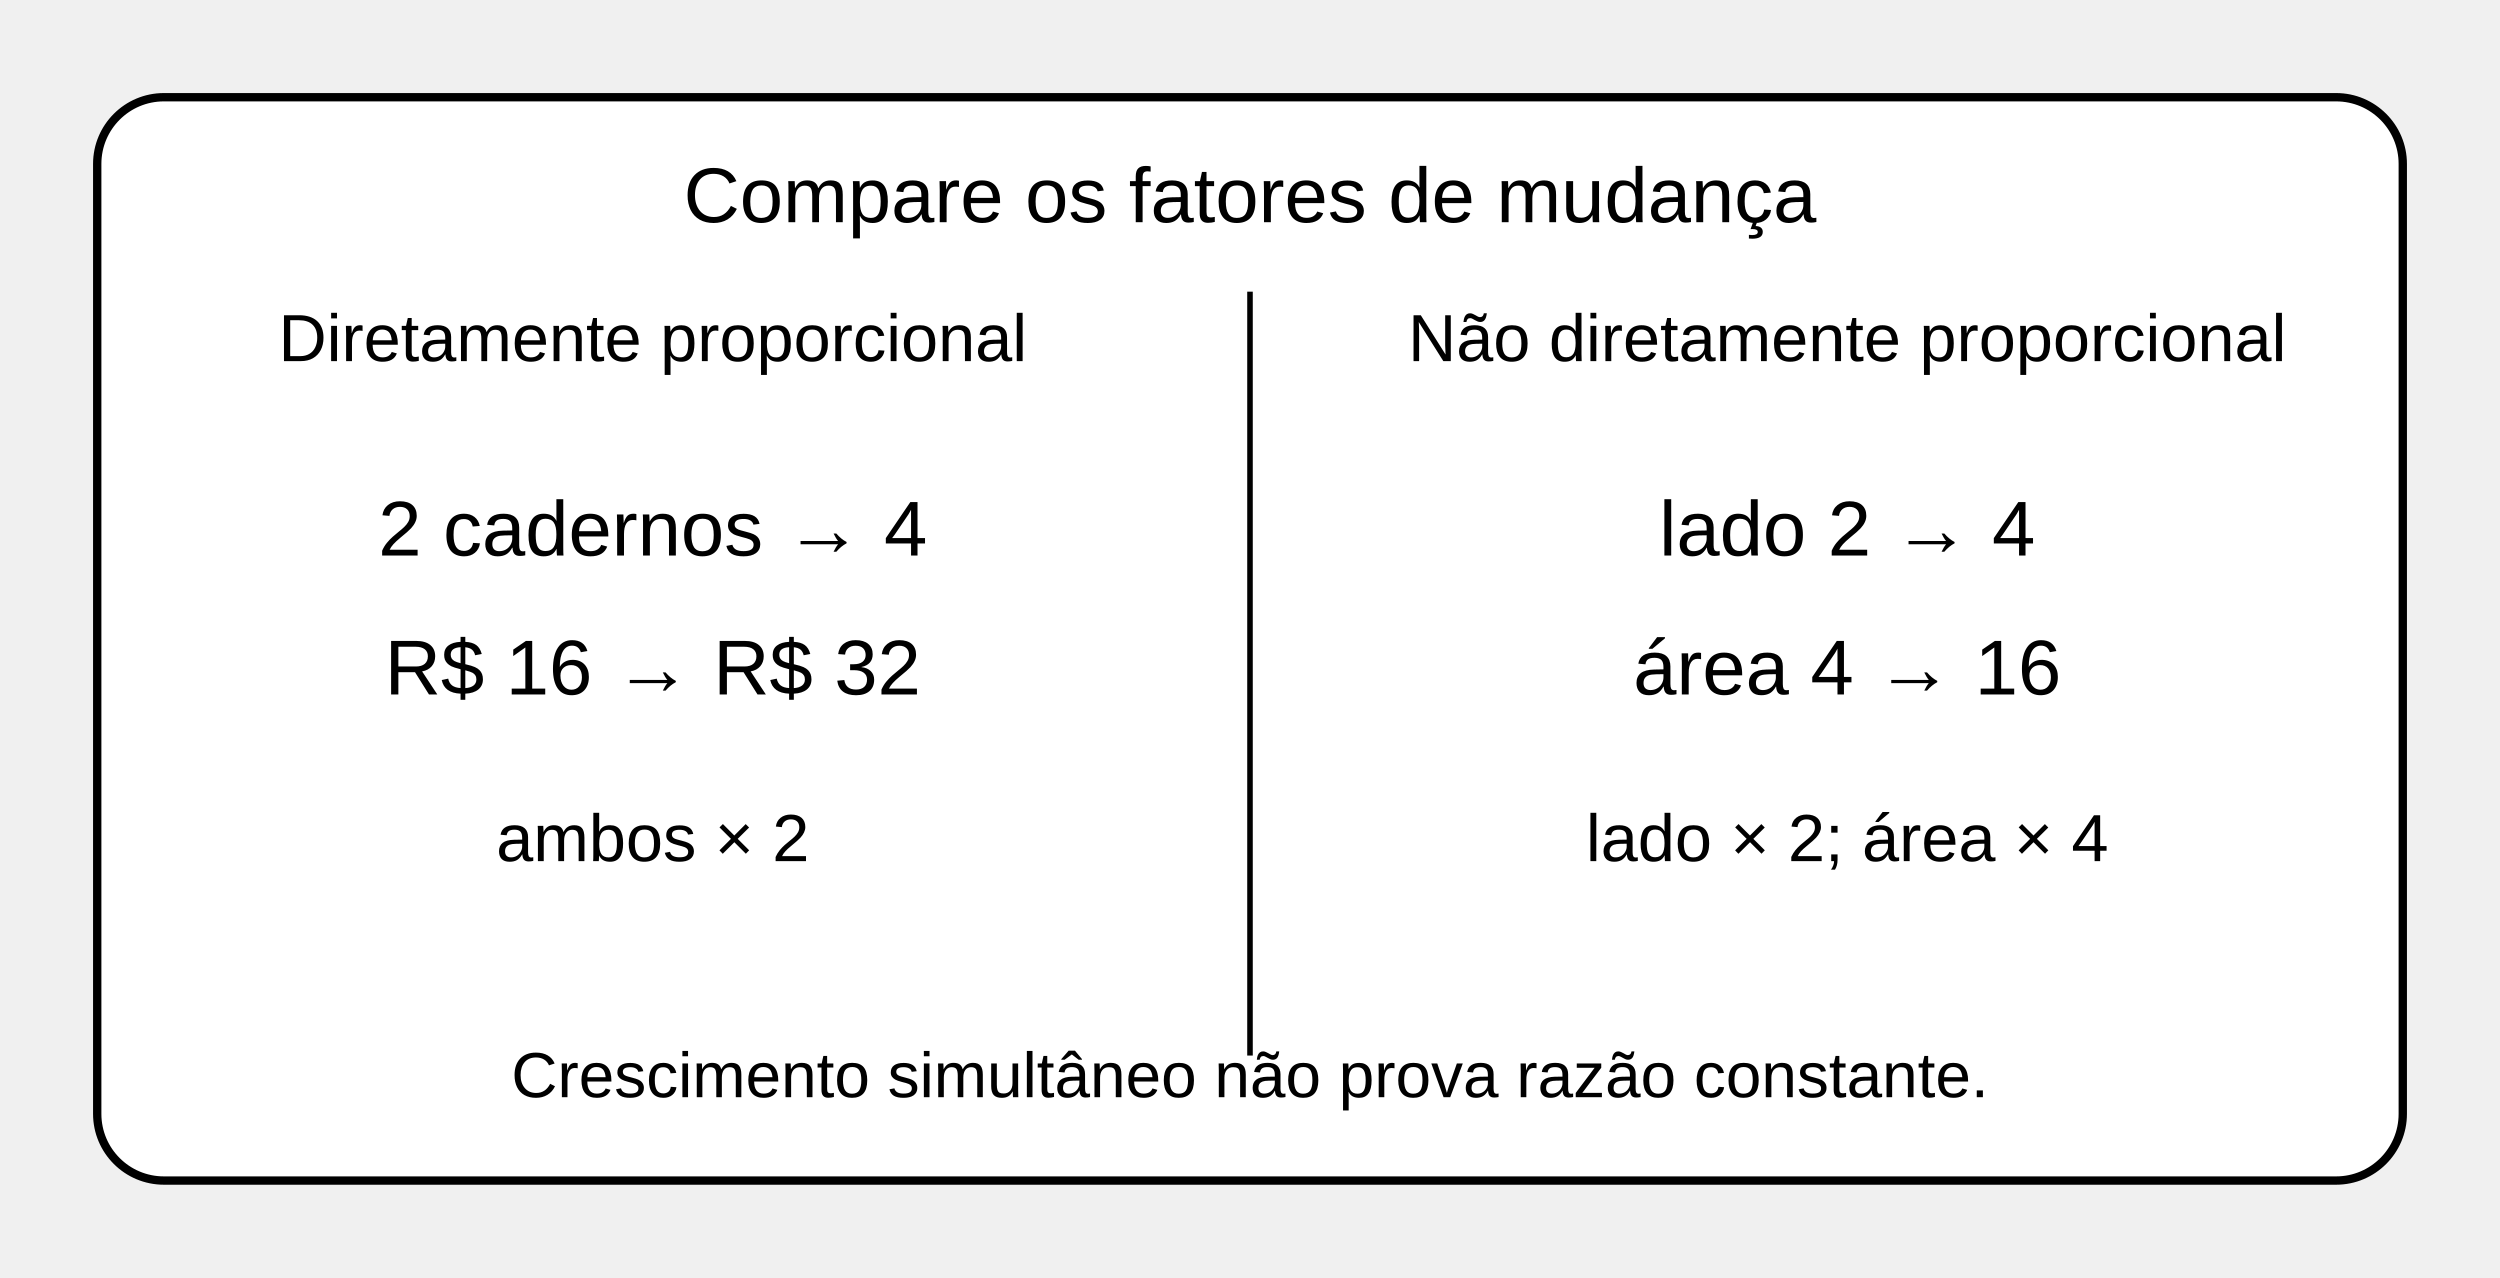
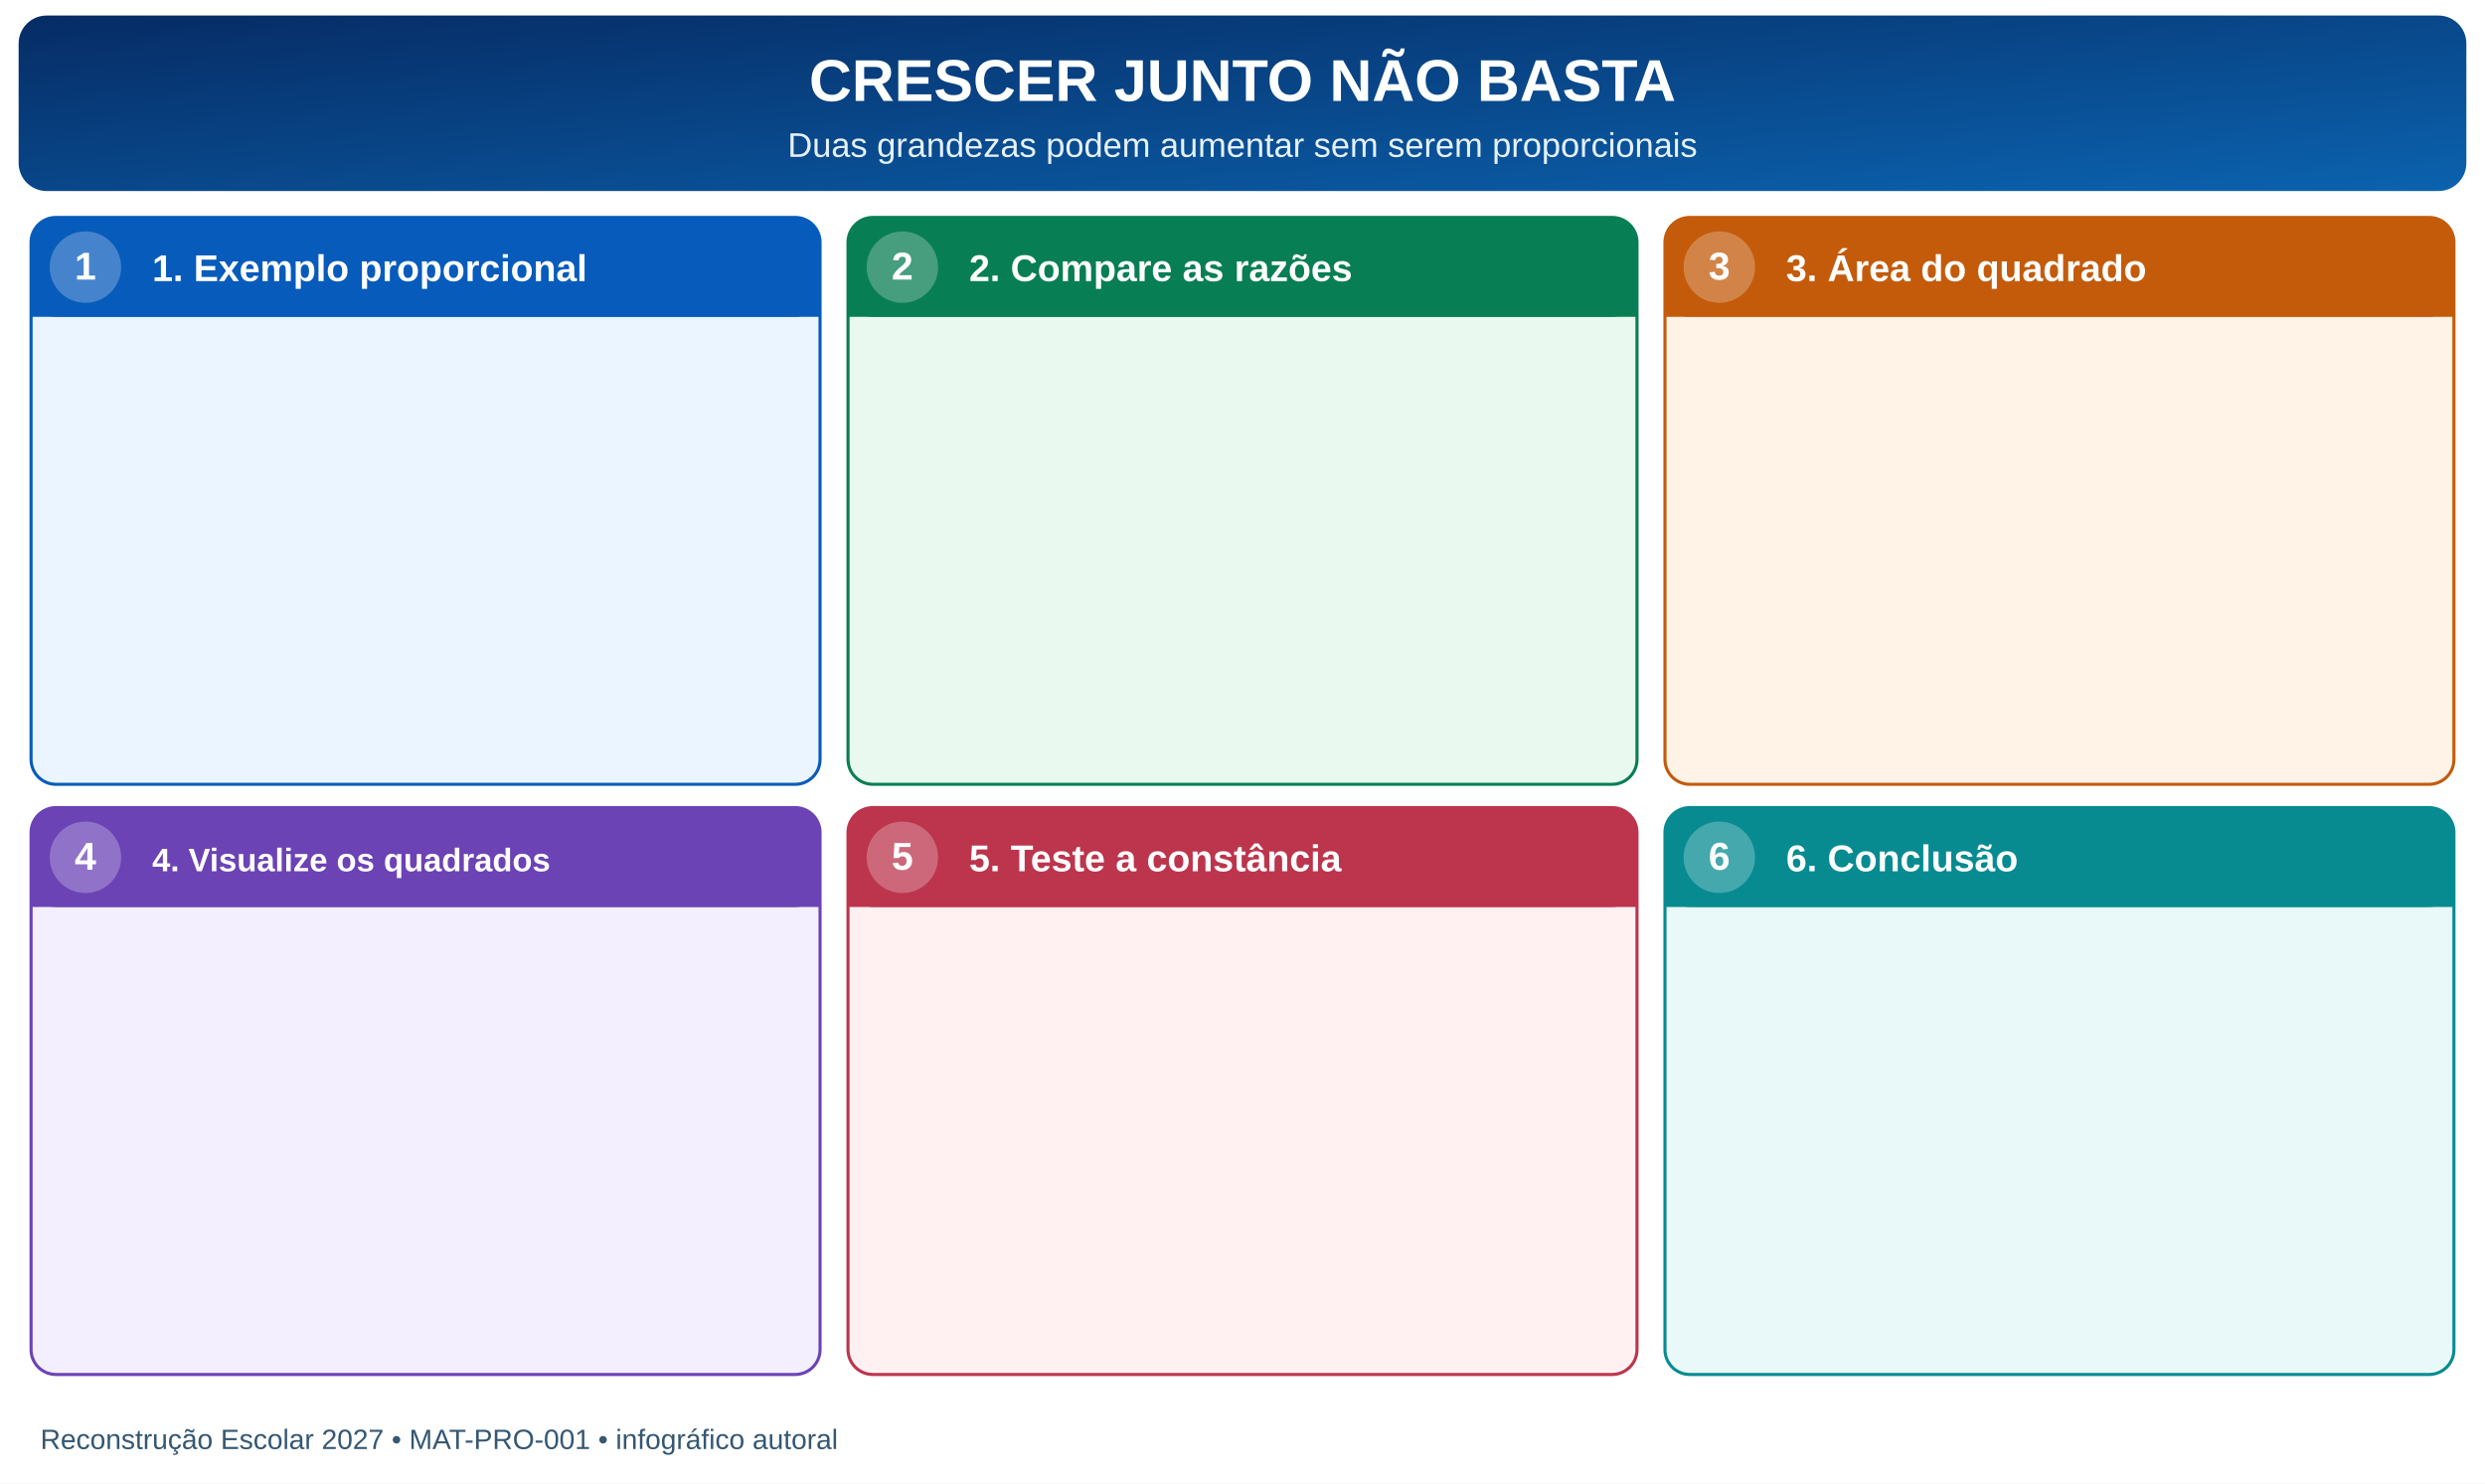
- <svg xmlns="http://www.w3.org/2000/svg" width="900" height="460" viewBox="0 0 900 460" role="img" aria-labelledby="t d">
-   <rect x="35" y="35" width="830" height="390" rx="24" fill="white" stroke="currentColor" stroke-width="3" />
-   <text x="450" y="80" text-anchor="middle" font-size="28" font-family="Arial">Compare os fatores de mudança</text>
-   <line x1="450" y1="105" x2="450" y2="380" stroke="currentColor" stroke-width="2" />
-   <text x="235" y="130" text-anchor="middle" font-size="24" font-family="Arial">Diretamente proporcional</text>
-   <text x="665" y="130" text-anchor="middle" font-size="24" font-family="Arial">Não diretamente proporcional</text>
-   <text x="235" y="200" text-anchor="middle" font-size="28" font-family="Arial">2 cadernos → 4</text>
-   <text x="235" y="250" text-anchor="middle" font-size="28" font-family="Arial">R$ 16 → R$ 32</text>
-   <text x="235" y="310" text-anchor="middle" font-size="24" font-family="Arial">ambos × 2</text>
-   <text x="665" y="200" text-anchor="middle" font-size="28" font-family="Arial">lado 2 → 4</text>
-   <text x="665" y="250" text-anchor="middle" font-size="28" font-family="Arial">área 4 → 16</text>
-   <text x="665" y="310" text-anchor="middle" font-size="24" font-family="Arial">lado × 2; área × 4</text>
-   <text x="450" y="395" text-anchor="middle" font-size="23" font-family="Arial">Crescimento simultâneo não prova razão constante.</text>
+ <svg xmlns="http://www.w3.org/2000/svg" viewBox="0 0 1600 955" role="img" aria-labelledby="title desc">
+   <defs>
+     <linearGradient id="hd" x1="0" y1="0" x2="1" y2="1">
+       <stop offset="0" stop-color="#062c65" />
+       <stop offset="1" stop-color="#0b62ae" />
+     </linearGradient>
+   </defs>
+   <rect width="1600" height="955" fill="#fff" />
+   <rect x="12" y="10" width="1576" height="113" rx="18" fill="url(#hd)" />
+   <text x="800" y="65" text-anchor="middle" font-family="Arial,DejaVu Sans,sans-serif" font-size="38" font-weight="700" fill="#fff">CRESCER JUNTO NÃO BASTA</text>
+   <text x="800" y="101" text-anchor="middle" font-family="Arial,DejaVu Sans,sans-serif" font-size="22" font-weight="400" fill="#e6f1ff">Duas grandezas podem aumentar sem serem proporcionais</text>
+   <rect x="20" y="140" width="508" height="365" rx="16" fill="#ebf5ff" stroke="#075bbb" stroke-width="2" />
+   <rect x="20" y="140" width="508" height="64" rx="16" fill="#075bbb" />
+   <rect x="20" y="186" width="508" height="18" fill="#075bbb" />
+   <circle cx="55" cy="172" r="23" fill="#fff" opacity=".25" />
+   <text x="55" y="180" text-anchor="middle" font-family="Arial,DejaVu Sans,sans-serif" font-size="25" font-weight="700" fill="#fff">1</text>
+   <text x="98" y="181" text-anchor="start" font-family="Arial,DejaVu Sans,sans-serif" font-size="24" font-weight="700" fill="#fff">1. Exemplo proporcional</text>
+   <rect x="546" y="140" width="508" height="365" rx="16" fill="#e9f9f0" stroke="#087e54" stroke-width="2" />
+   <rect x="546" y="140" width="508" height="64" rx="16" fill="#087e54" />
+   <rect x="546" y="186" width="508" height="18" fill="#087e54" />
+   <circle cx="581" cy="172" r="23" fill="#fff" opacity=".25" />
+   <text x="581" y="180" text-anchor="middle" font-family="Arial,DejaVu Sans,sans-serif" font-size="25" font-weight="700" fill="#fff">2</text>
+   <text x="624" y="181" text-anchor="start" font-family="Arial,DejaVu Sans,sans-serif" font-size="24" font-weight="700" fill="#fff">2. Compare as razões</text>
+   <rect x="1072" y="140" width="508" height="365" rx="16" fill="#fff2e6" stroke="#c35b0b" stroke-width="2" />
+   <rect x="1072" y="140" width="508" height="64" rx="16" fill="#c35b0b" />
+   <rect x="1072" y="186" width="508" height="18" fill="#c35b0b" />
+   <circle cx="1107" cy="172" r="23" fill="#fff" opacity=".25" />
+   <text x="1107" y="180" text-anchor="middle" font-family="Arial,DejaVu Sans,sans-serif" font-size="25" font-weight="700" fill="#fff">3</text>
+   <text x="1150" y="181" text-anchor="start" font-family="Arial,DejaVu Sans,sans-serif" font-size="24" font-weight="700" fill="#fff">3. Área do quadrado</text>
+   <rect x="20" y="520" width="508" height="365" rx="16" fill="#f3efff" stroke="#6b43b5" stroke-width="2" />
+   <rect x="20" y="520" width="508" height="64" rx="16" fill="#6b43b5" />
+   <rect x="20" y="566" width="508" height="18" fill="#6b43b5" />
+   <circle cx="55" cy="552" r="23" fill="#fff" opacity=".25" />
+   <text x="55" y="560" text-anchor="middle" font-family="Arial,DejaVu Sans,sans-serif" font-size="25" font-weight="700" fill="#fff">4</text>
+   <text x="98" y="561" text-anchor="start" font-family="Arial,DejaVu Sans,sans-serif" font-size="21" font-weight="700" fill="#fff">4. Visualize os quadrados</text>
+   <rect x="546" y="520" width="508" height="365" rx="16" fill="#fff0f2" stroke="#bc354d" stroke-width="2" />
+   <rect x="546" y="520" width="508" height="64" rx="16" fill="#bc354d" />
+   <rect x="546" y="566" width="508" height="18" fill="#bc354d" />
+   <circle cx="581" cy="552" r="23" fill="#fff" opacity=".25" />
+   <text x="581" y="560" text-anchor="middle" font-family="Arial,DejaVu Sans,sans-serif" font-size="25" font-weight="700" fill="#fff">5</text>
+   <text x="624" y="561" text-anchor="start" font-family="Arial,DejaVu Sans,sans-serif" font-size="24" font-weight="700" fill="#fff">5. Teste a constância</text>
+   <rect x="1072" y="520" width="508" height="365" rx="16" fill="#e9f9fa" stroke="#078b91" stroke-width="2" />
+   <rect x="1072" y="520" width="508" height="64" rx="16" fill="#078b91" />
+   <rect x="1072" y="566" width="508" height="18" fill="#078b91" />
+   <circle cx="1107" cy="552" r="23" fill="#fff" opacity=".25" />
+   <text x="1107" y="560" text-anchor="middle" font-family="Arial,DejaVu Sans,sans-serif" font-size="25" font-weight="700" fill="#fff">6</text>
+   <text x="1150" y="561" text-anchor="start" font-family="Arial,DejaVu Sans,sans-serif" font-size="24" font-weight="700" fill="#fff">6. Conclusão</text>
+   <text x="26" y="933" text-anchor="start" font-family="Arial,DejaVu Sans,sans-serif" font-size="18" font-weight="400" fill="#355772">Reconstrução Escolar 2027 • MAT-PRO-001 • infográfico autoral</text>
</svg>
